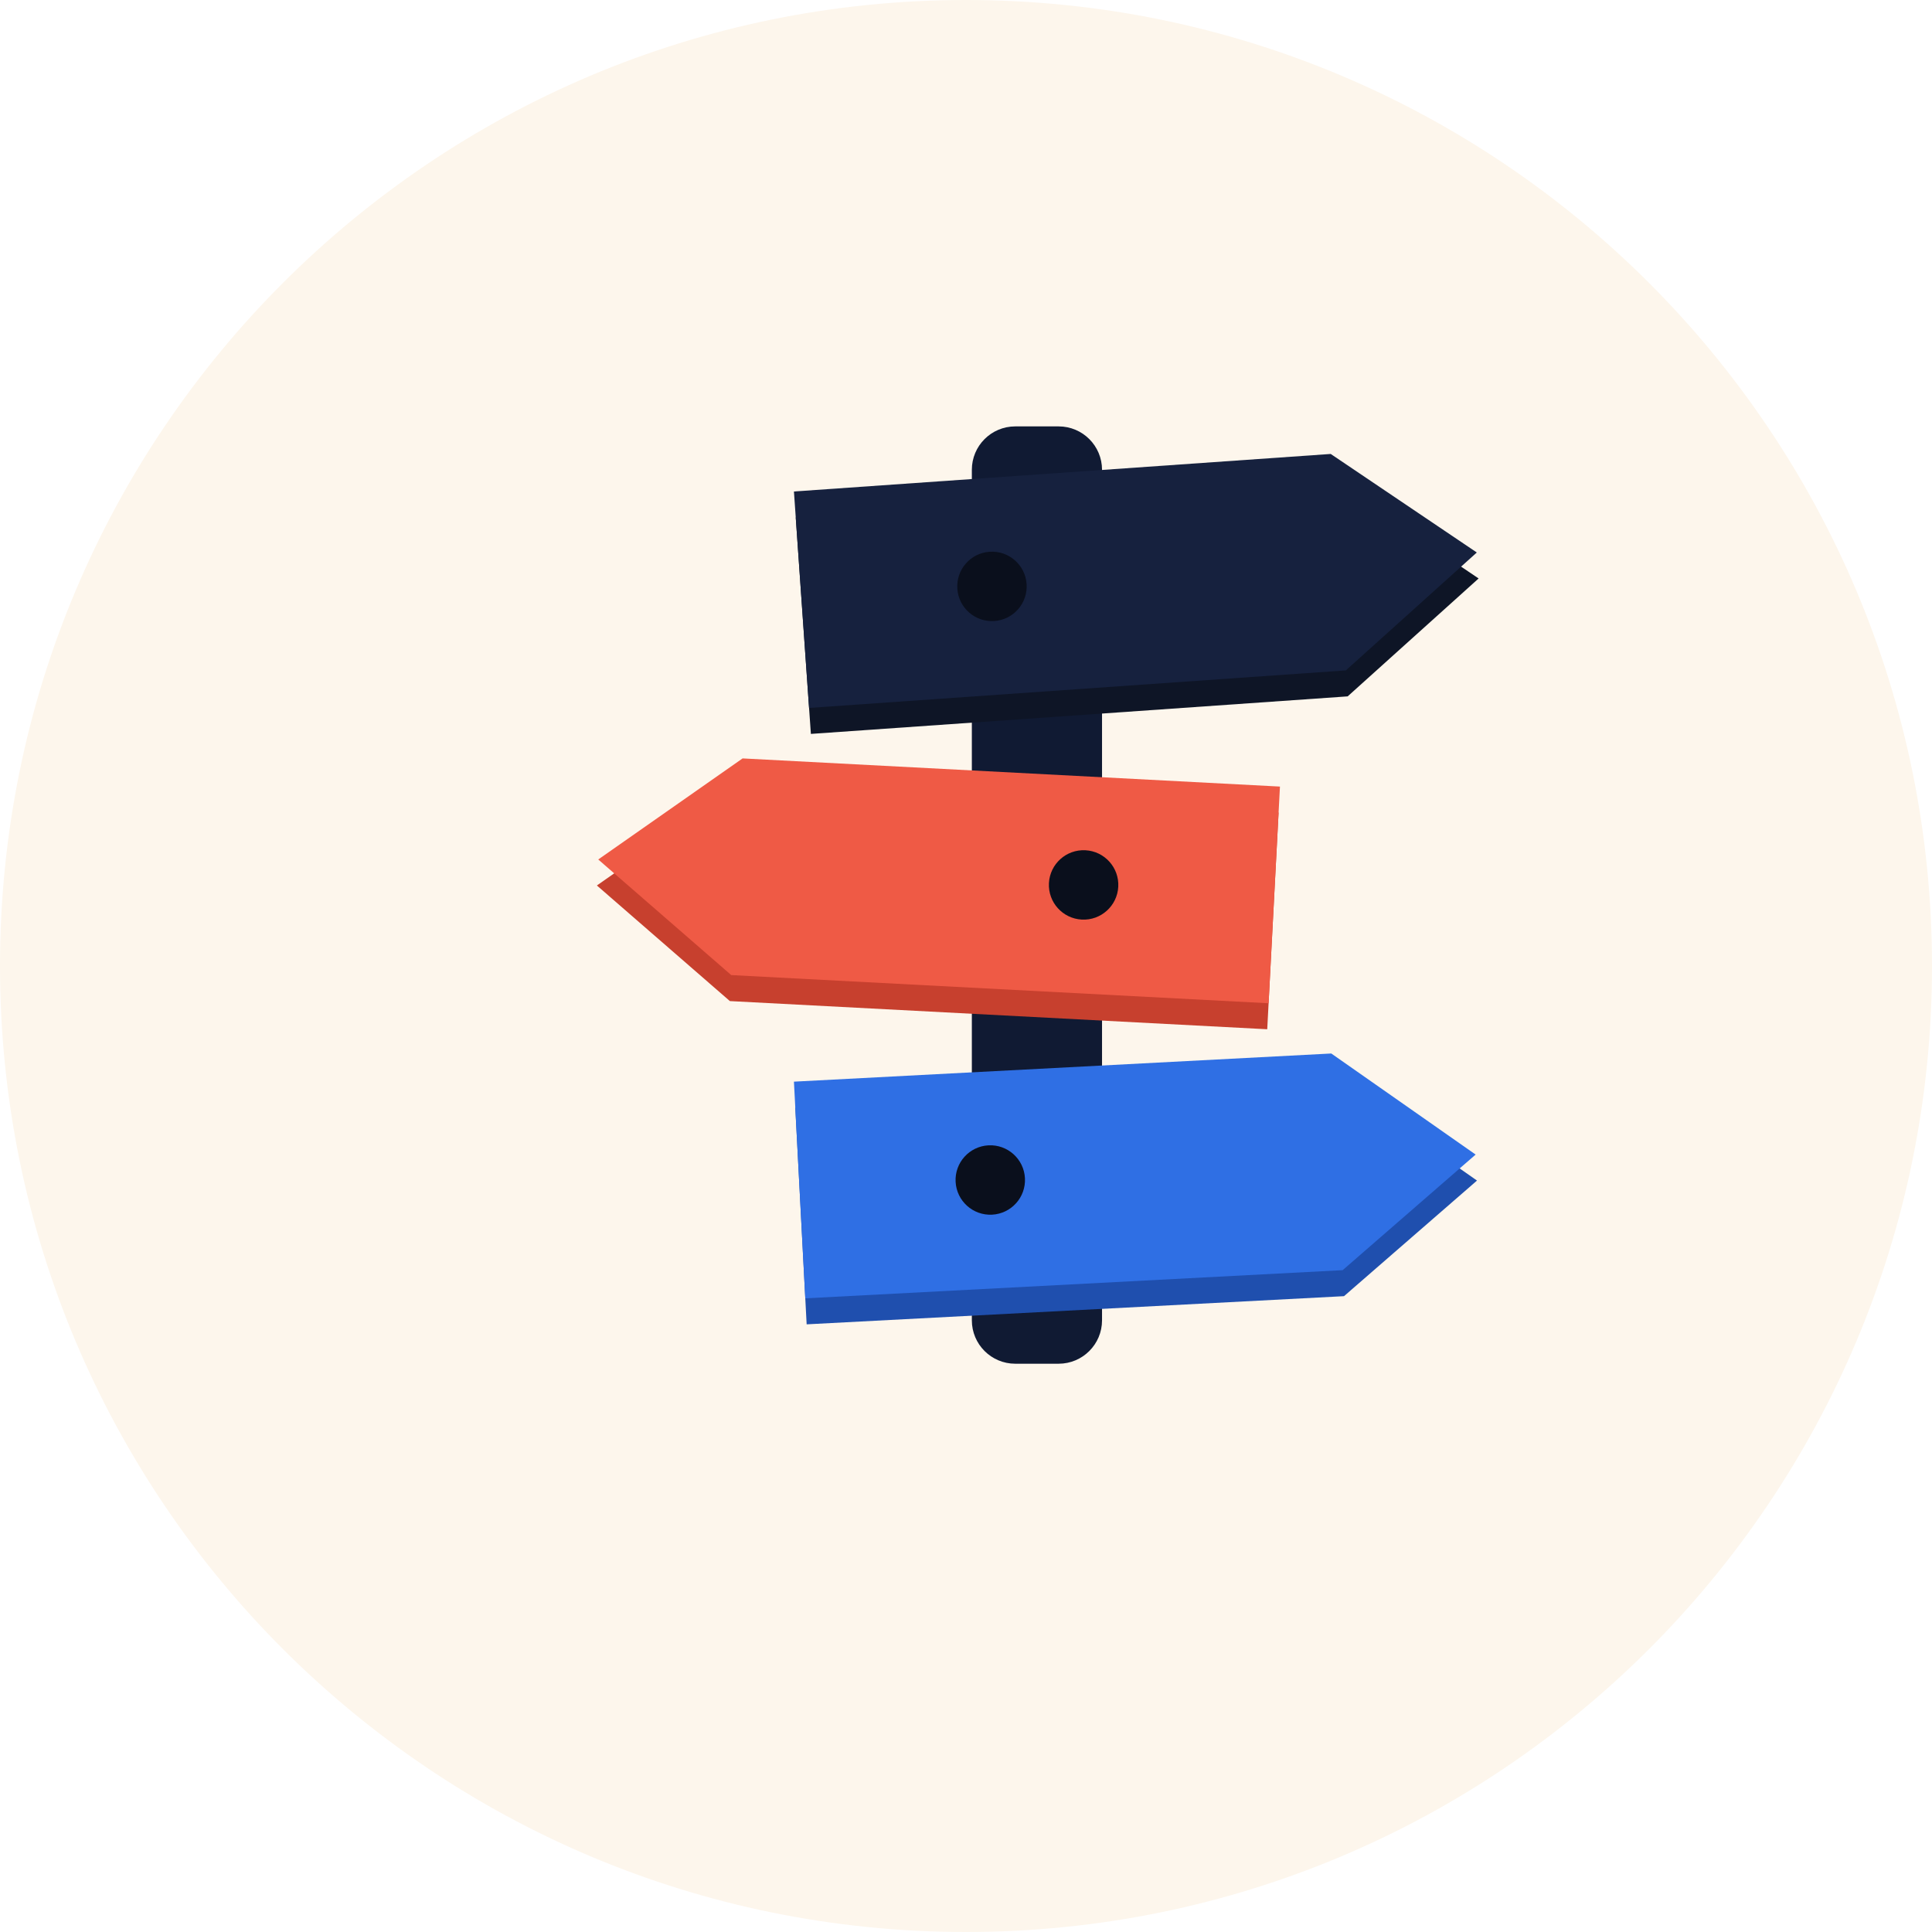
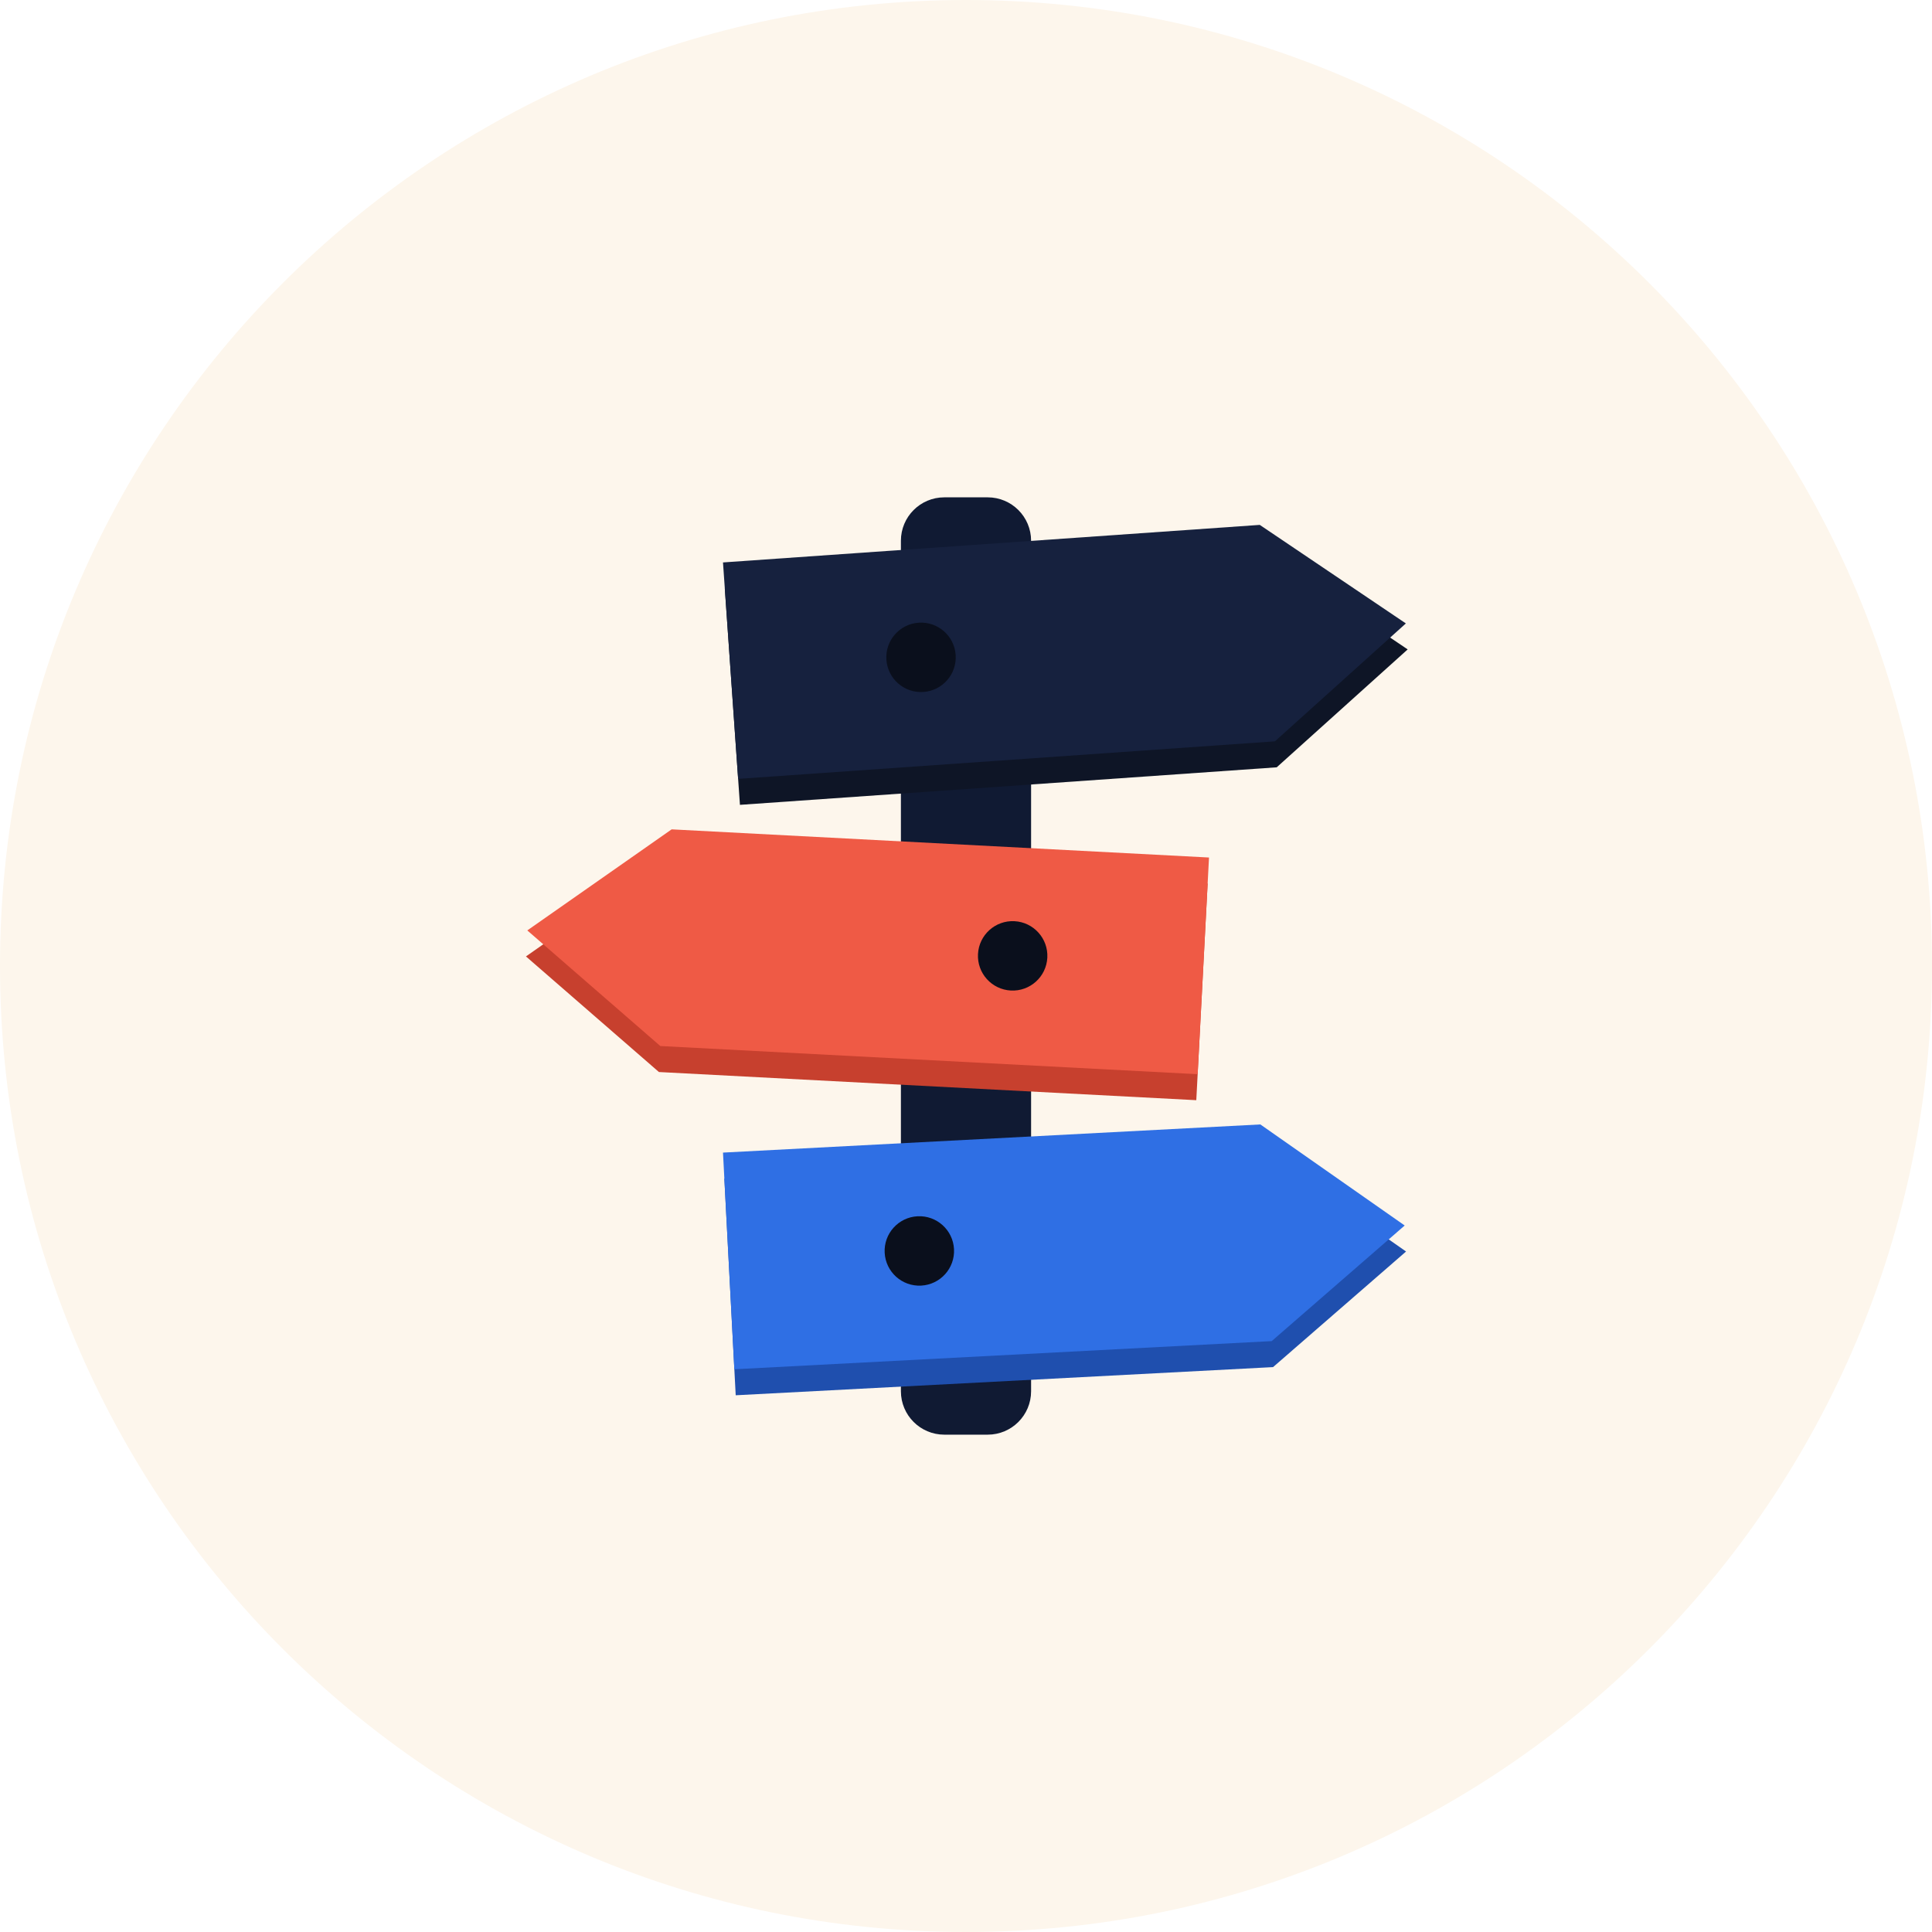
<svg xmlns="http://www.w3.org/2000/svg" width="512" height="512" viewBox="0 0 512 512" role="img" aria-label="Elchi app icon">
  <circle cx="256" cy="256" r="256" fill="#FDF6EC" />
-   <g transform="translate(146,90) scale(1.15)">
+   <g transform="translate(127.2,108.8) scale(1.15)">
    <rect x="97" y="20" width="30" height="216" rx="10" fill="#101A33" />
    <g transform="translate(56,35) rotate(-4)">
      <path d="M0,6 L124,6 L156,31 L124,56 L0,56 Z" fill="#0E1526" />
      <path d="M0,0 L124,0 L156,25 L124,50 L0,50 Z" fill="#16213E" />
      <circle cx="44" cy="25" r="8" fill="#0A0F1C" />
    </g>
    <g transform="translate(168,103) rotate(3) scale(-1,1)">
      <path d="M0,6 L124,6 L156,31 L124,56 L0,56 Z" fill="#C7402E" />
      <path d="M0,0 L124,0 L156,25 L124,50 L0,50 Z" fill="#EF5A45" />
      <circle cx="44" cy="25" r="8" fill="#0A0F1C" />
    </g>
    <g transform="translate(56,171) rotate(-3)">
      <path d="M0,6 L124,6 L156,31 L124,56 L0,56 Z" fill="#1F4FAE" />
      <path d="M0,0 L124,0 L156,25 L124,50 L0,50 Z" fill="#2F6FE4" />
      <circle cx="44" cy="25" r="8" fill="#0A0F1C" />
    </g>
  </g>
</svg>
